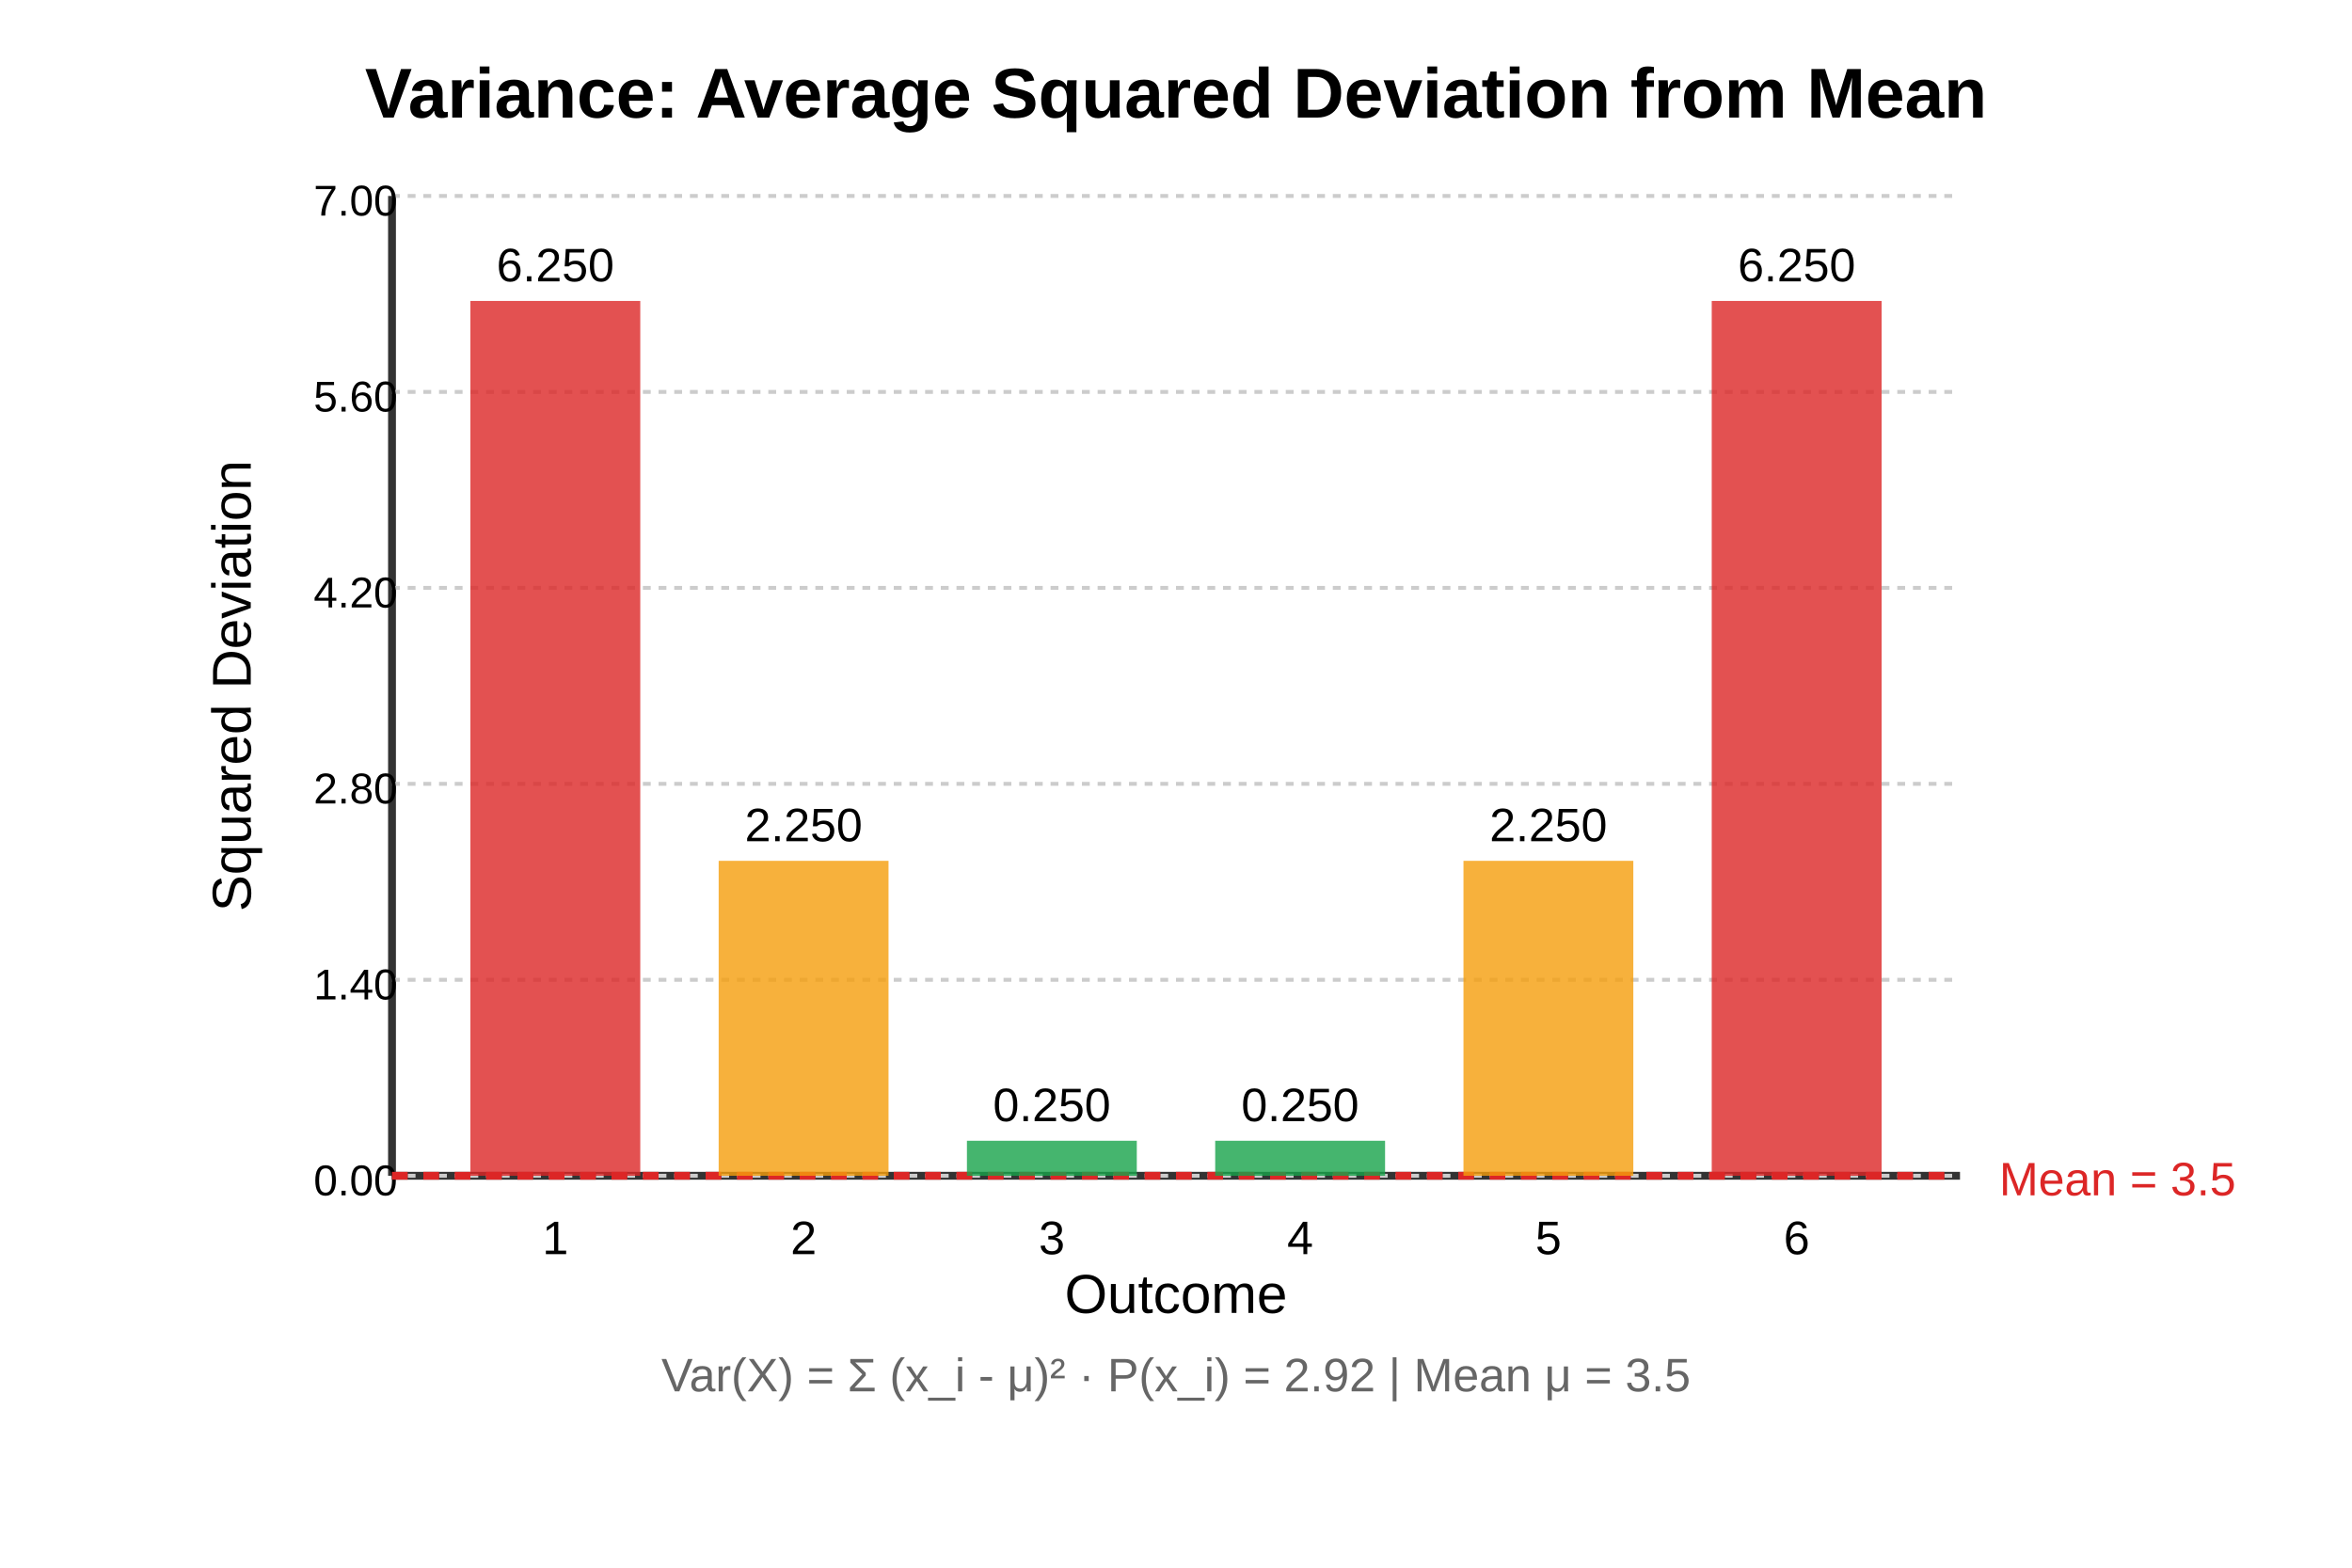
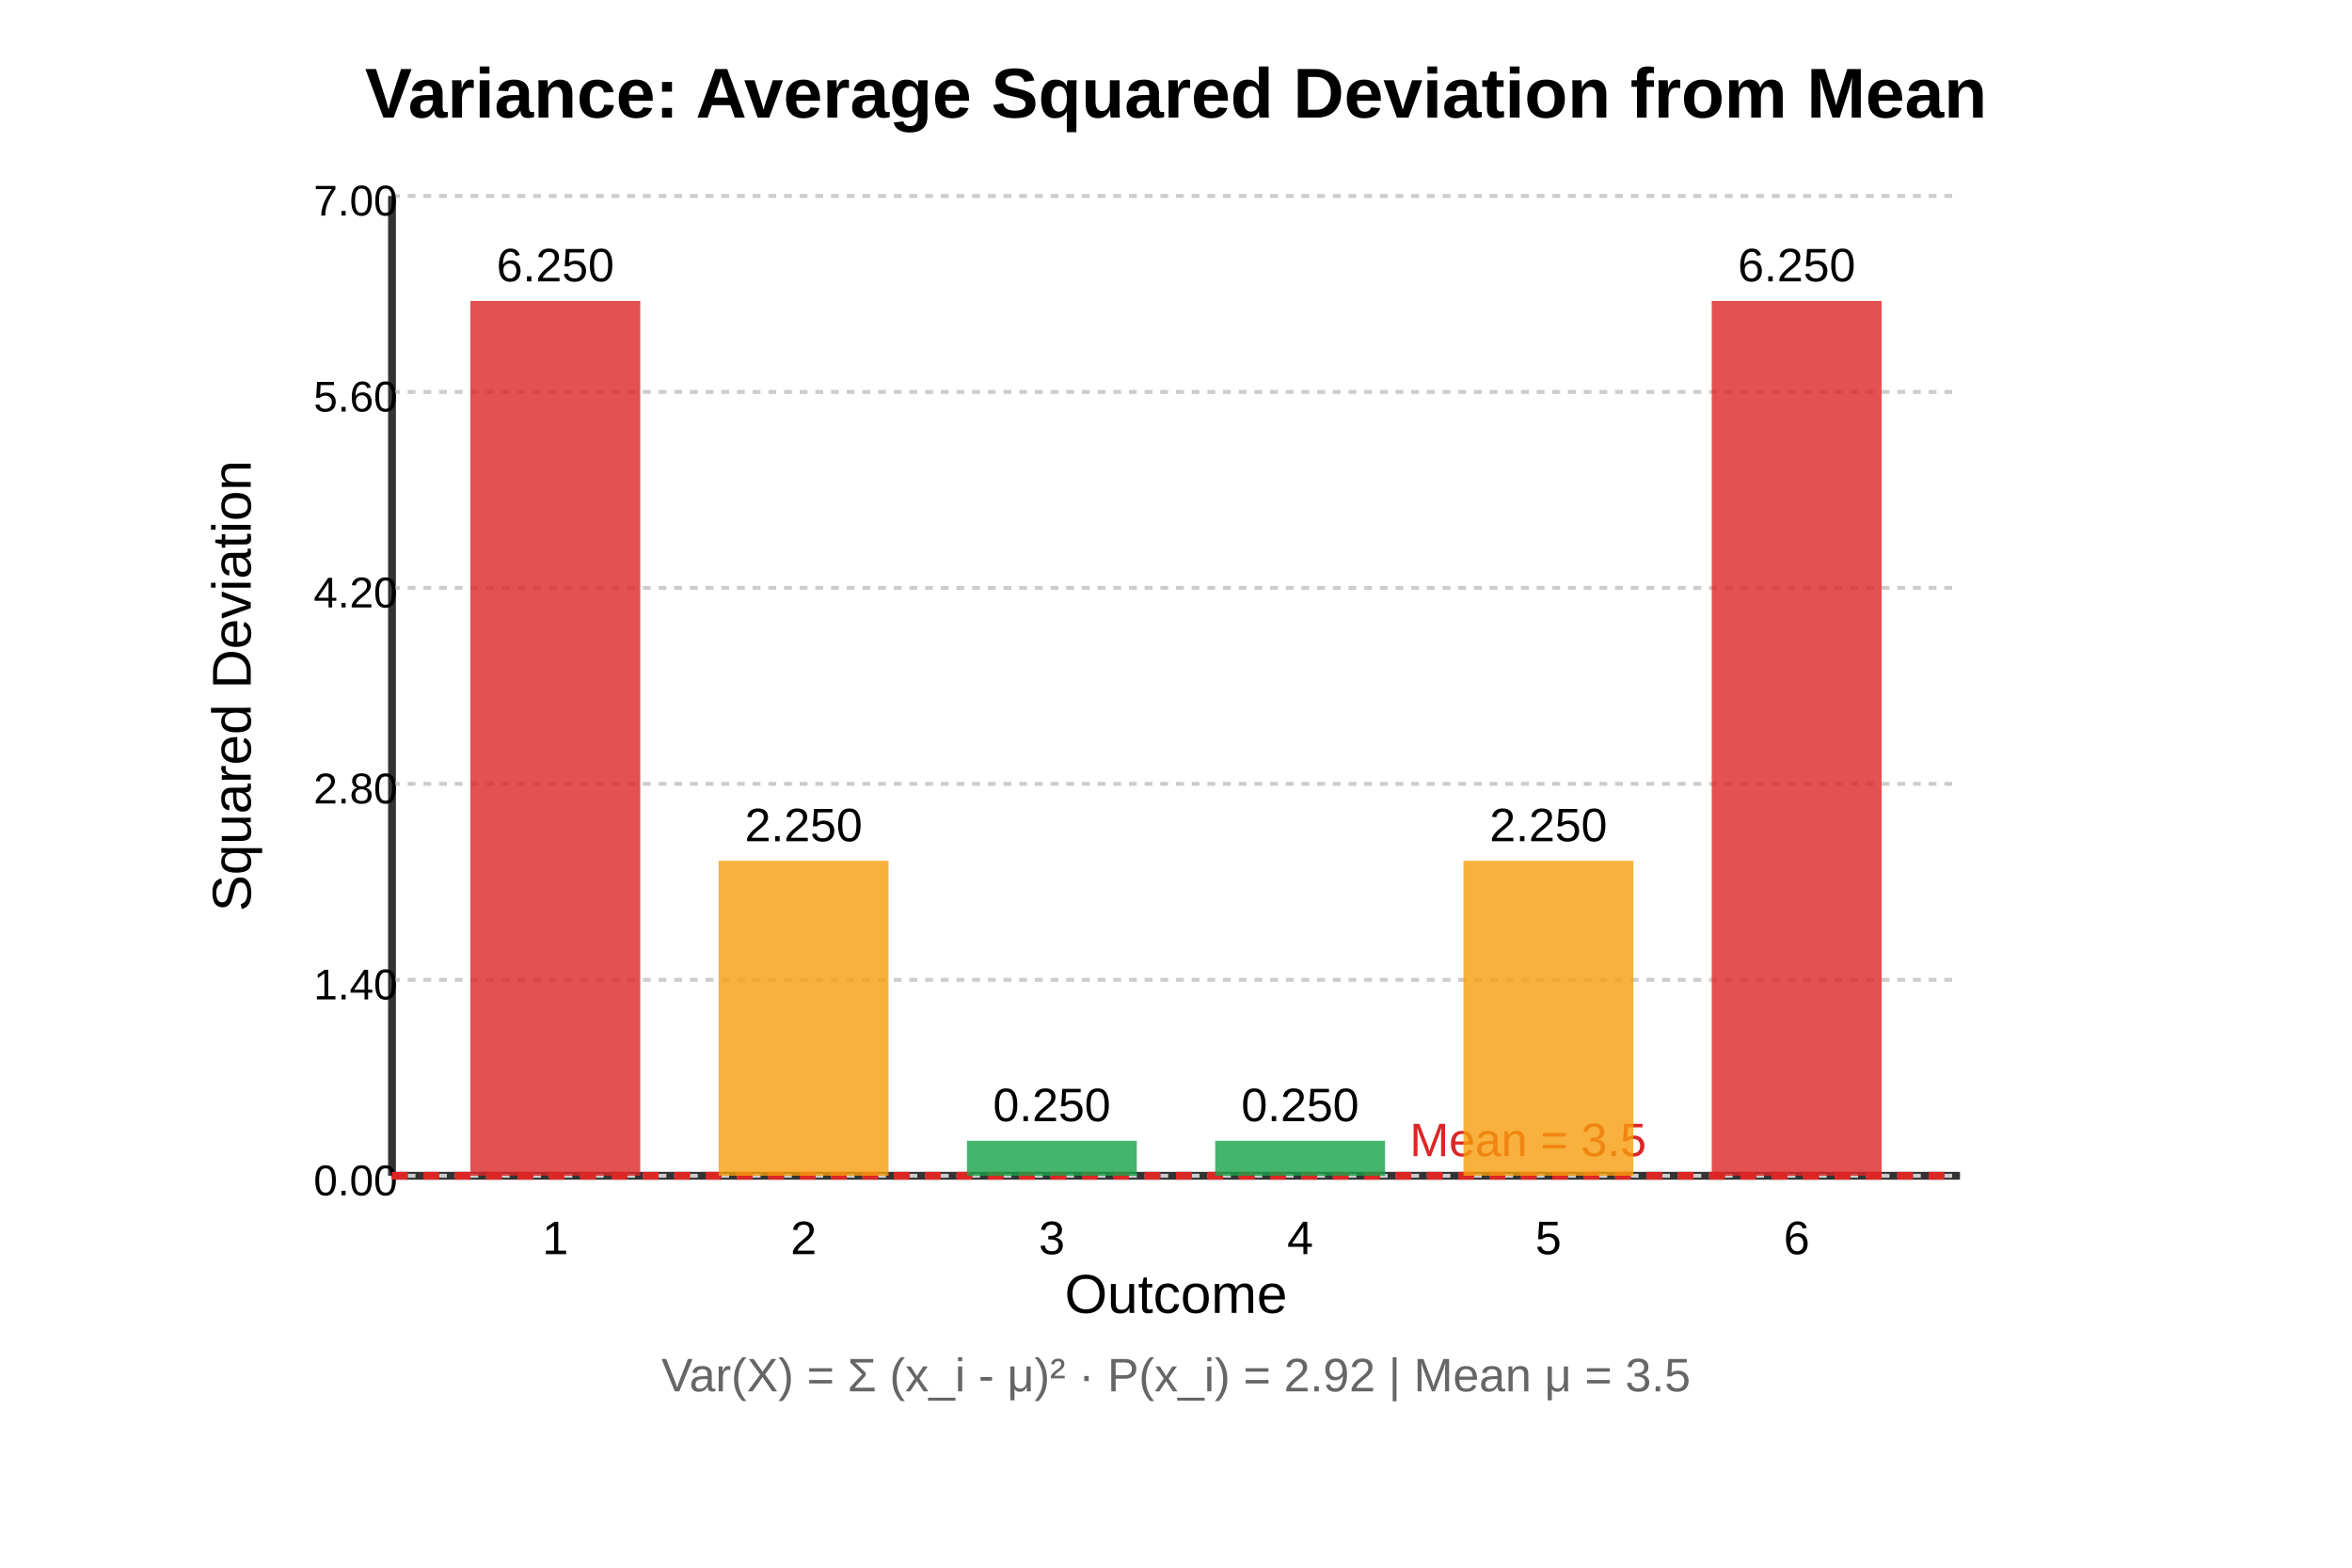
<svg xmlns="http://www.w3.org/2000/svg" width="600" height="400">
  <g transform="translate(100, 50)">
    <text x="200.0" y="-20" font-family="Arial" font-size="18" font-weight="bold" text-anchor="middle">Variance: Average Squared Deviation from Mean</text>
    <line x1="0" y1="250" x2="400" y2="250" stroke="#333" stroke-width="2" />
    <line x1="0" y1="250" x2="0" y2="0" stroke="#333" stroke-width="2" />
    <text x="200.0" y="285" font-family="Arial" font-size="14" text-anchor="middle">Outcome</text>
    <text x="-40" y="125.0" font-family="Arial" font-size="14" text-anchor="middle" dominant-baseline="middle" transform="rotate(-90, -40, 125.0)">Squared Deviation</text>
    <line x1="0" y1="250.0" x2="400" y2="250.0" stroke="#ccc" stroke-width="1" stroke-dasharray="2,2" />
    <text x="-20" y="255.0" font-family="Arial" font-size="11">0.00</text>
    <line x1="0" y1="200.0" x2="400" y2="200.0" stroke="#ccc" stroke-width="1" stroke-dasharray="2,2" />
    <text x="-20" y="205.0" font-family="Arial" font-size="11">1.40</text>
    <line x1="0" y1="150.0" x2="400" y2="150.0" stroke="#ccc" stroke-width="1" stroke-dasharray="2,2" />
    <text x="-20" y="155.0" font-family="Arial" font-size="11">2.80</text>
    <line x1="0" y1="100.0" x2="400" y2="100.0" stroke="#ccc" stroke-width="1" stroke-dasharray="2,2" />
    <text x="-20" y="105.0" font-family="Arial" font-size="11">4.20</text>
    <line x1="0" y1="50.0" x2="400" y2="50.0" stroke="#ccc" stroke-width="1" stroke-dasharray="2,2" />
    <text x="-20" y="55.0" font-family="Arial" font-size="11">5.60</text>
    <line x1="0" y1="0.0" x2="400" y2="0.0" stroke="#ccc" stroke-width="1" stroke-dasharray="2,2" />
    <text x="-20" y="5.0" font-family="Arial" font-size="11">7.00</text>
    <line x1="0" y1="250.0" x2="400" y2="250.0" stroke="#dc2626" stroke-width="2" stroke-dasharray="4,4" />
-     <text x="410" y="255.0" font-family="Arial" font-size="12" fill="#dc2626">Mean = 3.5</text>
+     <text x="320" y="245.0" font-family="Arial" font-size="12" fill="#dc2626" text-anchor="end">Mean = 3.5</text>
    <rect x="20.0" y="26.786" width="43.333" height="223.214" fill="#dc2626" opacity="0.8" />
    <text x="41.667" y="21.786" font-family="Arial" font-size="12" text-anchor="middle">6.250</text>
    <text x="41.667" y="270" font-family="Arial" font-size="12" text-anchor="middle">1</text>
    <rect x="83.333" y="169.643" width="43.333" height="80.357" fill="#f59e0b" opacity="0.8" />
    <text x="105" y="164.643" font-family="Arial" font-size="12" text-anchor="middle">2.250</text>
    <text x="105" y="270" font-family="Arial" font-size="12" text-anchor="middle">2</text>
    <rect x="146.667" y="241.071" width="43.333" height="8.929" fill="#16a34a" opacity="0.8" />
    <text x="168.333" y="236.071" font-family="Arial" font-size="12" text-anchor="middle">0.250</text>
    <text x="168.333" y="270" font-family="Arial" font-size="12" text-anchor="middle">3</text>
    <rect x="210.0" y="241.071" width="43.333" height="8.929" fill="#16a34a" opacity="0.8" />
    <text x="231.667" y="236.071" font-family="Arial" font-size="12" text-anchor="middle">0.250</text>
    <text x="231.667" y="270" font-family="Arial" font-size="12" text-anchor="middle">4</text>
    <rect x="273.333" y="169.643" width="43.333" height="80.357" fill="#f59e0b" opacity="0.8" />
    <text x="295" y="164.643" font-family="Arial" font-size="12" text-anchor="middle">2.250</text>
    <text x="295" y="270" font-family="Arial" font-size="12" text-anchor="middle">5</text>
    <rect x="336.667" y="26.786" width="43.333" height="223.214" fill="#dc2626" opacity="0.8" />
    <text x="358.333" y="21.786" font-family="Arial" font-size="12" text-anchor="middle">6.250</text>
    <text x="358.333" y="270" font-family="Arial" font-size="12" text-anchor="middle">6</text>
    <text x="200.0" y="305" font-family="Arial" font-size="12" fill="#666" text-anchor="middle">Var(X) = Σ (x_i - μ)² · P(x_i) = 2.92 | Mean μ = 3.5</text>
  </g>
</svg>
